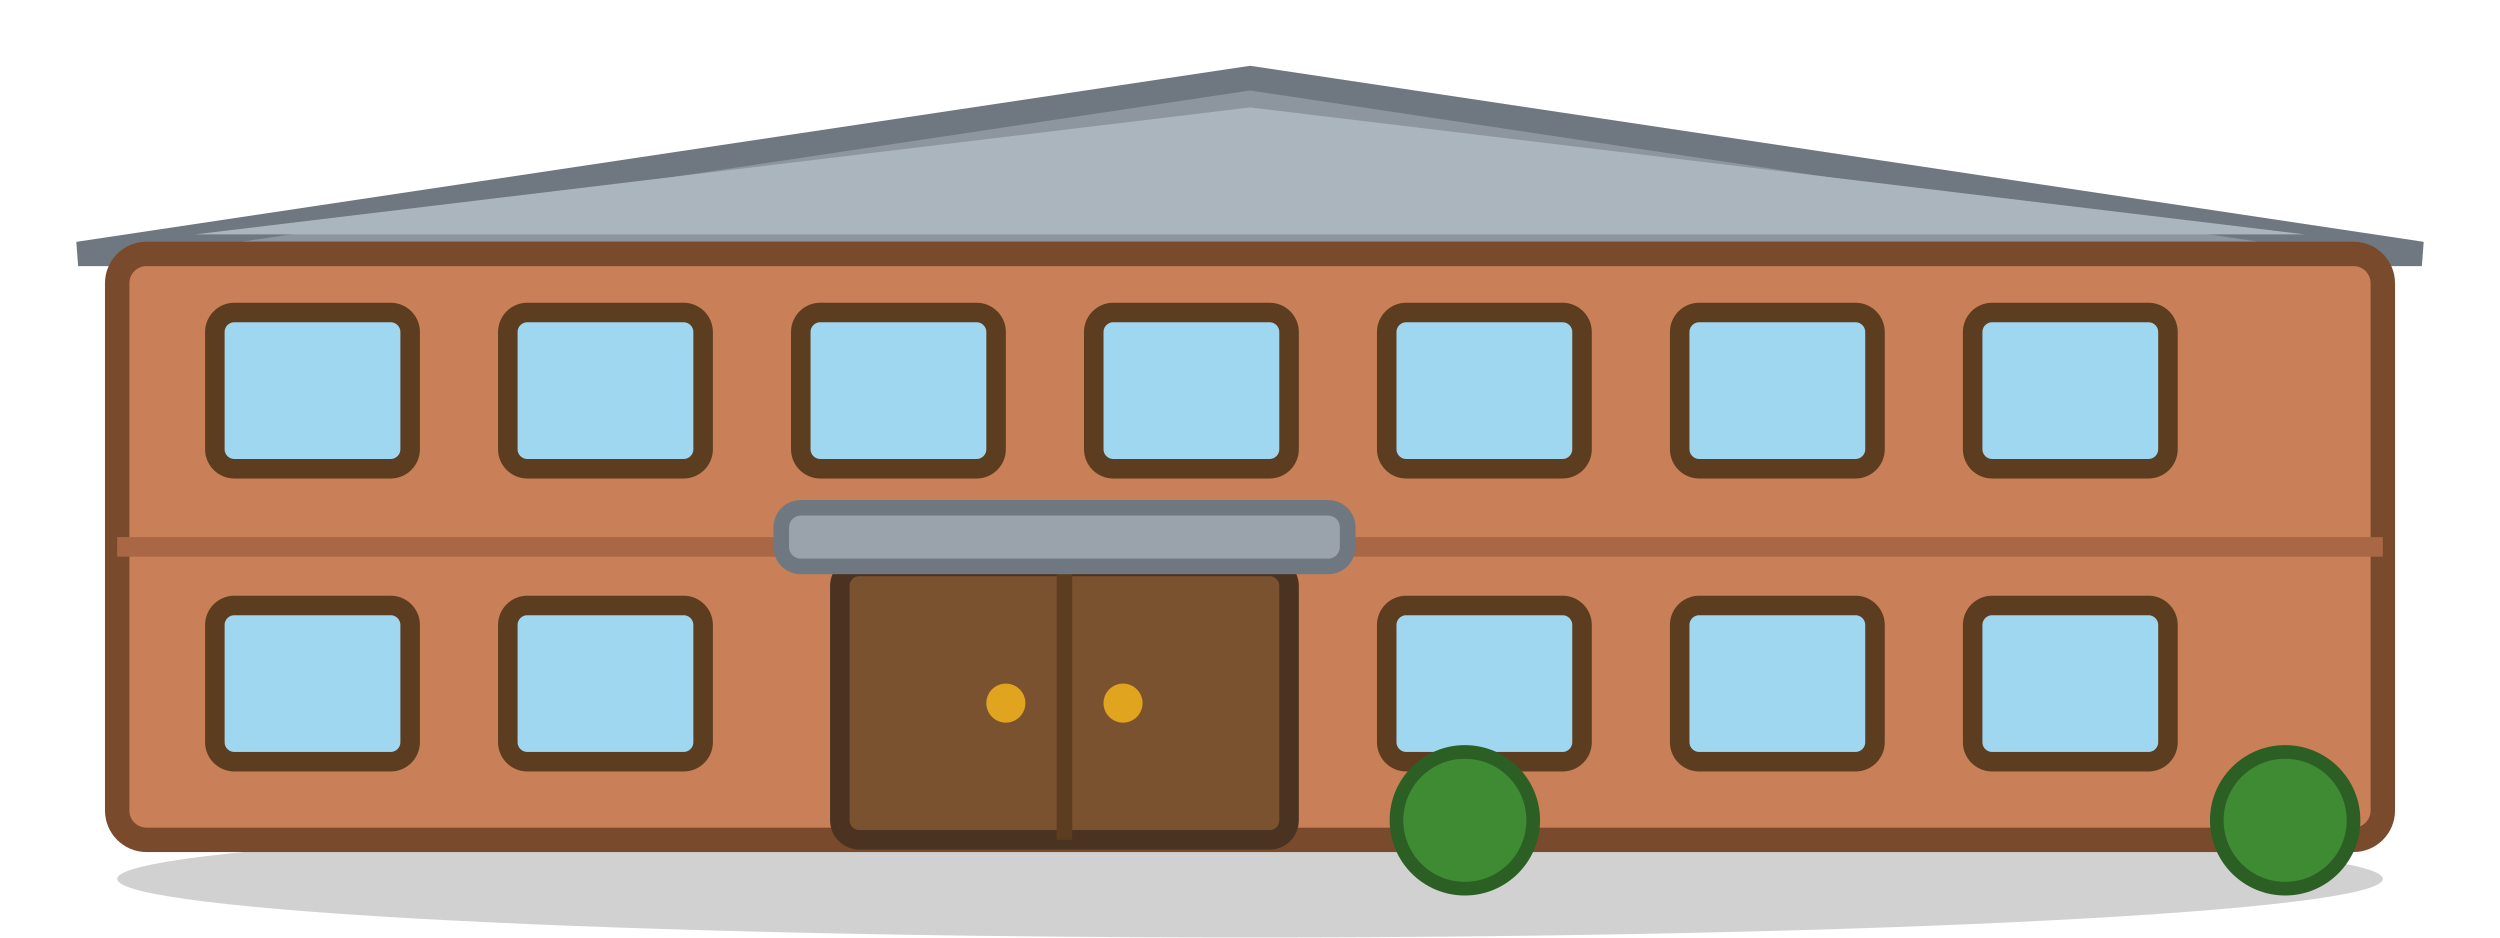
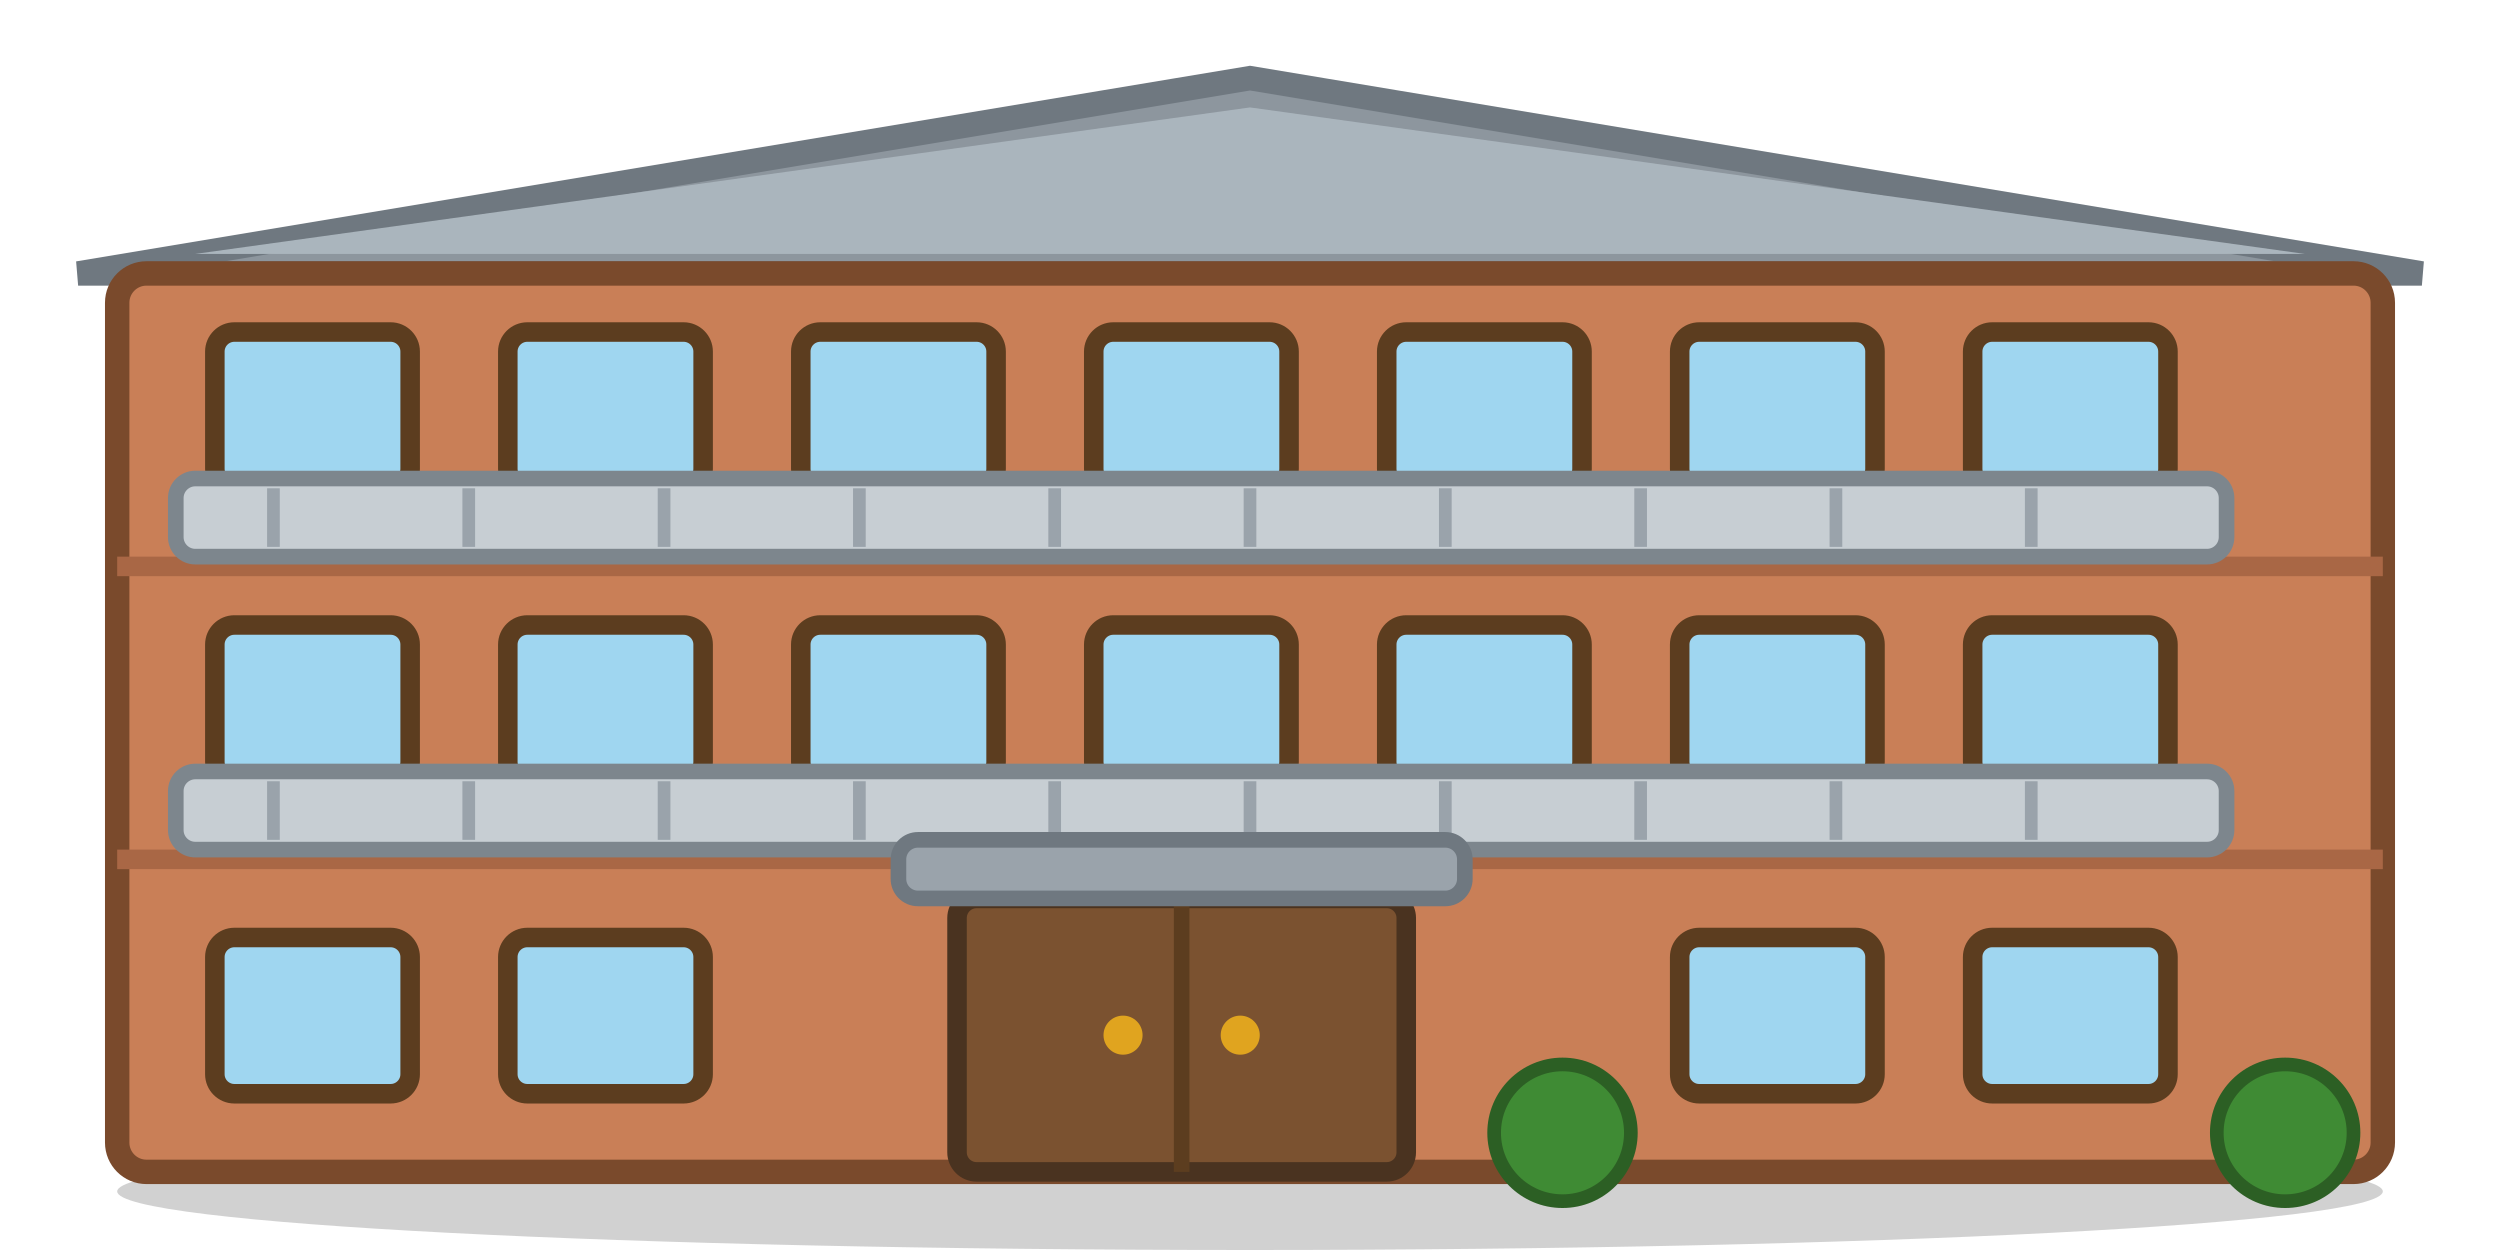
- <svg xmlns="http://www.w3.org/2000/svg" viewBox="0 0 256 96" width="256" height="96">
-   <ellipse cx="128" cy="90" rx="116" ry="6" fill="#000" opacity=".18" />
-   <path d="M8 26L128 8l120 18z" fill="#8d969e" stroke="#6f7880" stroke-width="2.5" />
-   <path d="M20 24L128 11l108 13z" fill="#aab5bd" />
-   <rect x="12" y="26" width="232" height="60" rx="3" fill="#c97f57" stroke="#7a4a2c" stroke-width="2.5" />
-   <path d="M12 56h232" stroke="#a96745" stroke-width="2" />
+ <svg xmlns="http://www.w3.org/2000/svg" viewBox="0 0 256 128" width="256" height="128">
+   <ellipse cx="128" cy="122" rx="116" ry="6" fill="#000" opacity=".18" />
+   <path d="M8 28L128 8l120 20z" fill="#8d969e" stroke="#6f7880" stroke-width="2.5" />
+   <path d="M20 26L128 11l108 15z" fill="#aab5bd" />
+   <rect x="12" y="28" width="232" height="92" rx="3" fill="#c97f57" stroke="#7a4a2c" stroke-width="2.5" />
+   <g stroke="#a96745" stroke-width="2">
+     <path d="M12 58h232M12 88h232" />
+   </g>
  <g fill="#9fd6f0" stroke="#5c3d1f" stroke-width="2">
-     <rect x="22" y="32" width="20" height="16" rx="2" />
-     <rect x="52" y="32" width="20" height="16" rx="2" />
-     <rect x="82" y="32" width="20" height="16" rx="2" />
-     <rect x="112" y="32" width="20" height="16" rx="2" />
-     <rect x="142" y="32" width="20" height="16" rx="2" />
-     <rect x="172" y="32" width="20" height="16" rx="2" />
-     <rect x="202" y="32" width="20" height="16" rx="2" />
-     <rect x="22" y="62" width="20" height="16" rx="2" />
-     <rect x="52" y="62" width="20" height="16" rx="2" />
-     <rect x="142" y="62" width="20" height="16" rx="2" />
-     <rect x="172" y="62" width="20" height="16" rx="2" />
-     <rect x="202" y="62" width="20" height="16" rx="2" />
+     <rect x="22" y="34" width="20" height="16" rx="2" />
+     <rect x="52" y="34" width="20" height="16" rx="2" />
+     <rect x="82" y="34" width="20" height="16" rx="2" />
+     <rect x="112" y="34" width="20" height="16" rx="2" />
+     <rect x="142" y="34" width="20" height="16" rx="2" />
+     <rect x="172" y="34" width="20" height="16" rx="2" />
+     <rect x="202" y="34" width="20" height="16" rx="2" />
  </g>
-   <rect x="86" y="58" width="46" height="28" rx="2" fill="#7b5230" stroke="#4a3320" stroke-width="2" />
-   <path d="M109 58v28" stroke="#5c3d1f" stroke-width="1.6" />
-   <circle cx="103" cy="72" r="2" fill="#e0a41f" />
-   <circle cx="115" cy="72" r="2" fill="#e0a41f" />
-   <rect x="80" y="52" width="58" height="6" rx="2" fill="#9aa3ab" stroke="#6f7880" stroke-width="1.6" />
+   <rect x="18" y="49" width="210" height="8" rx="2" fill="#c7ced3" stroke="#7d868d" stroke-width="1.6" />
+   <g stroke="#9aa3ab" stroke-width="1.3">
+     <path d="M28 50v6M48 50v6M68 50v6M88 50v6M108 50v6M128 50v6M148 50v6M168 50v6M188 50v6M208 50v6" />
+   </g>
+   <g fill="#9fd6f0" stroke="#5c3d1f" stroke-width="2">
+     <rect x="22" y="64" width="20" height="16" rx="2" />
+     <rect x="52" y="64" width="20" height="16" rx="2" />
+     <rect x="82" y="64" width="20" height="16" rx="2" />
+     <rect x="112" y="64" width="20" height="16" rx="2" />
+     <rect x="142" y="64" width="20" height="16" rx="2" />
+     <rect x="172" y="64" width="20" height="16" rx="2" />
+     <rect x="202" y="64" width="20" height="16" rx="2" />
+   </g>
+   <rect x="18" y="79" width="210" height="8" rx="2" fill="#c7ced3" stroke="#7d868d" stroke-width="1.6" />
+   <g stroke="#9aa3ab" stroke-width="1.3">
+     <path d="M28 80v6M48 80v6M68 80v6M88 80v6M108 80v6M128 80v6M148 80v6M168 80v6M188 80v6M208 80v6" />
+   </g>
+   <g fill="#9fd6f0" stroke="#5c3d1f" stroke-width="2">
+     <rect x="22" y="96" width="20" height="16" rx="2" />
+     <rect x="52" y="96" width="20" height="16" rx="2" />
+     <rect x="172" y="96" width="20" height="16" rx="2" />
+     <rect x="202" y="96" width="20" height="16" rx="2" />
+   </g>
+   <rect x="98" y="92" width="46" height="28" rx="2" fill="#7b5230" stroke="#4a3320" stroke-width="2" />
+   <path d="M121 92v28" stroke="#5c3d1f" stroke-width="1.6" />
+   <circle cx="115" cy="106" r="2" fill="#e0a41f" />
+   <circle cx="127" cy="106" r="2" fill="#e0a41f" />
+   <rect x="92" y="86" width="58" height="6" rx="2" fill="#9aa3ab" stroke="#6f7880" stroke-width="1.6" />
  <g fill="#3f8b34" stroke="#2c5f24" stroke-width="1.4">
-     <circle cx="150" cy="84" r="7" />
-     <circle cx="234" cy="84" r="7" />
+     <circle cx="160" cy="116" r="7" />
+     <circle cx="234" cy="116" r="7" />
  </g>
</svg>
